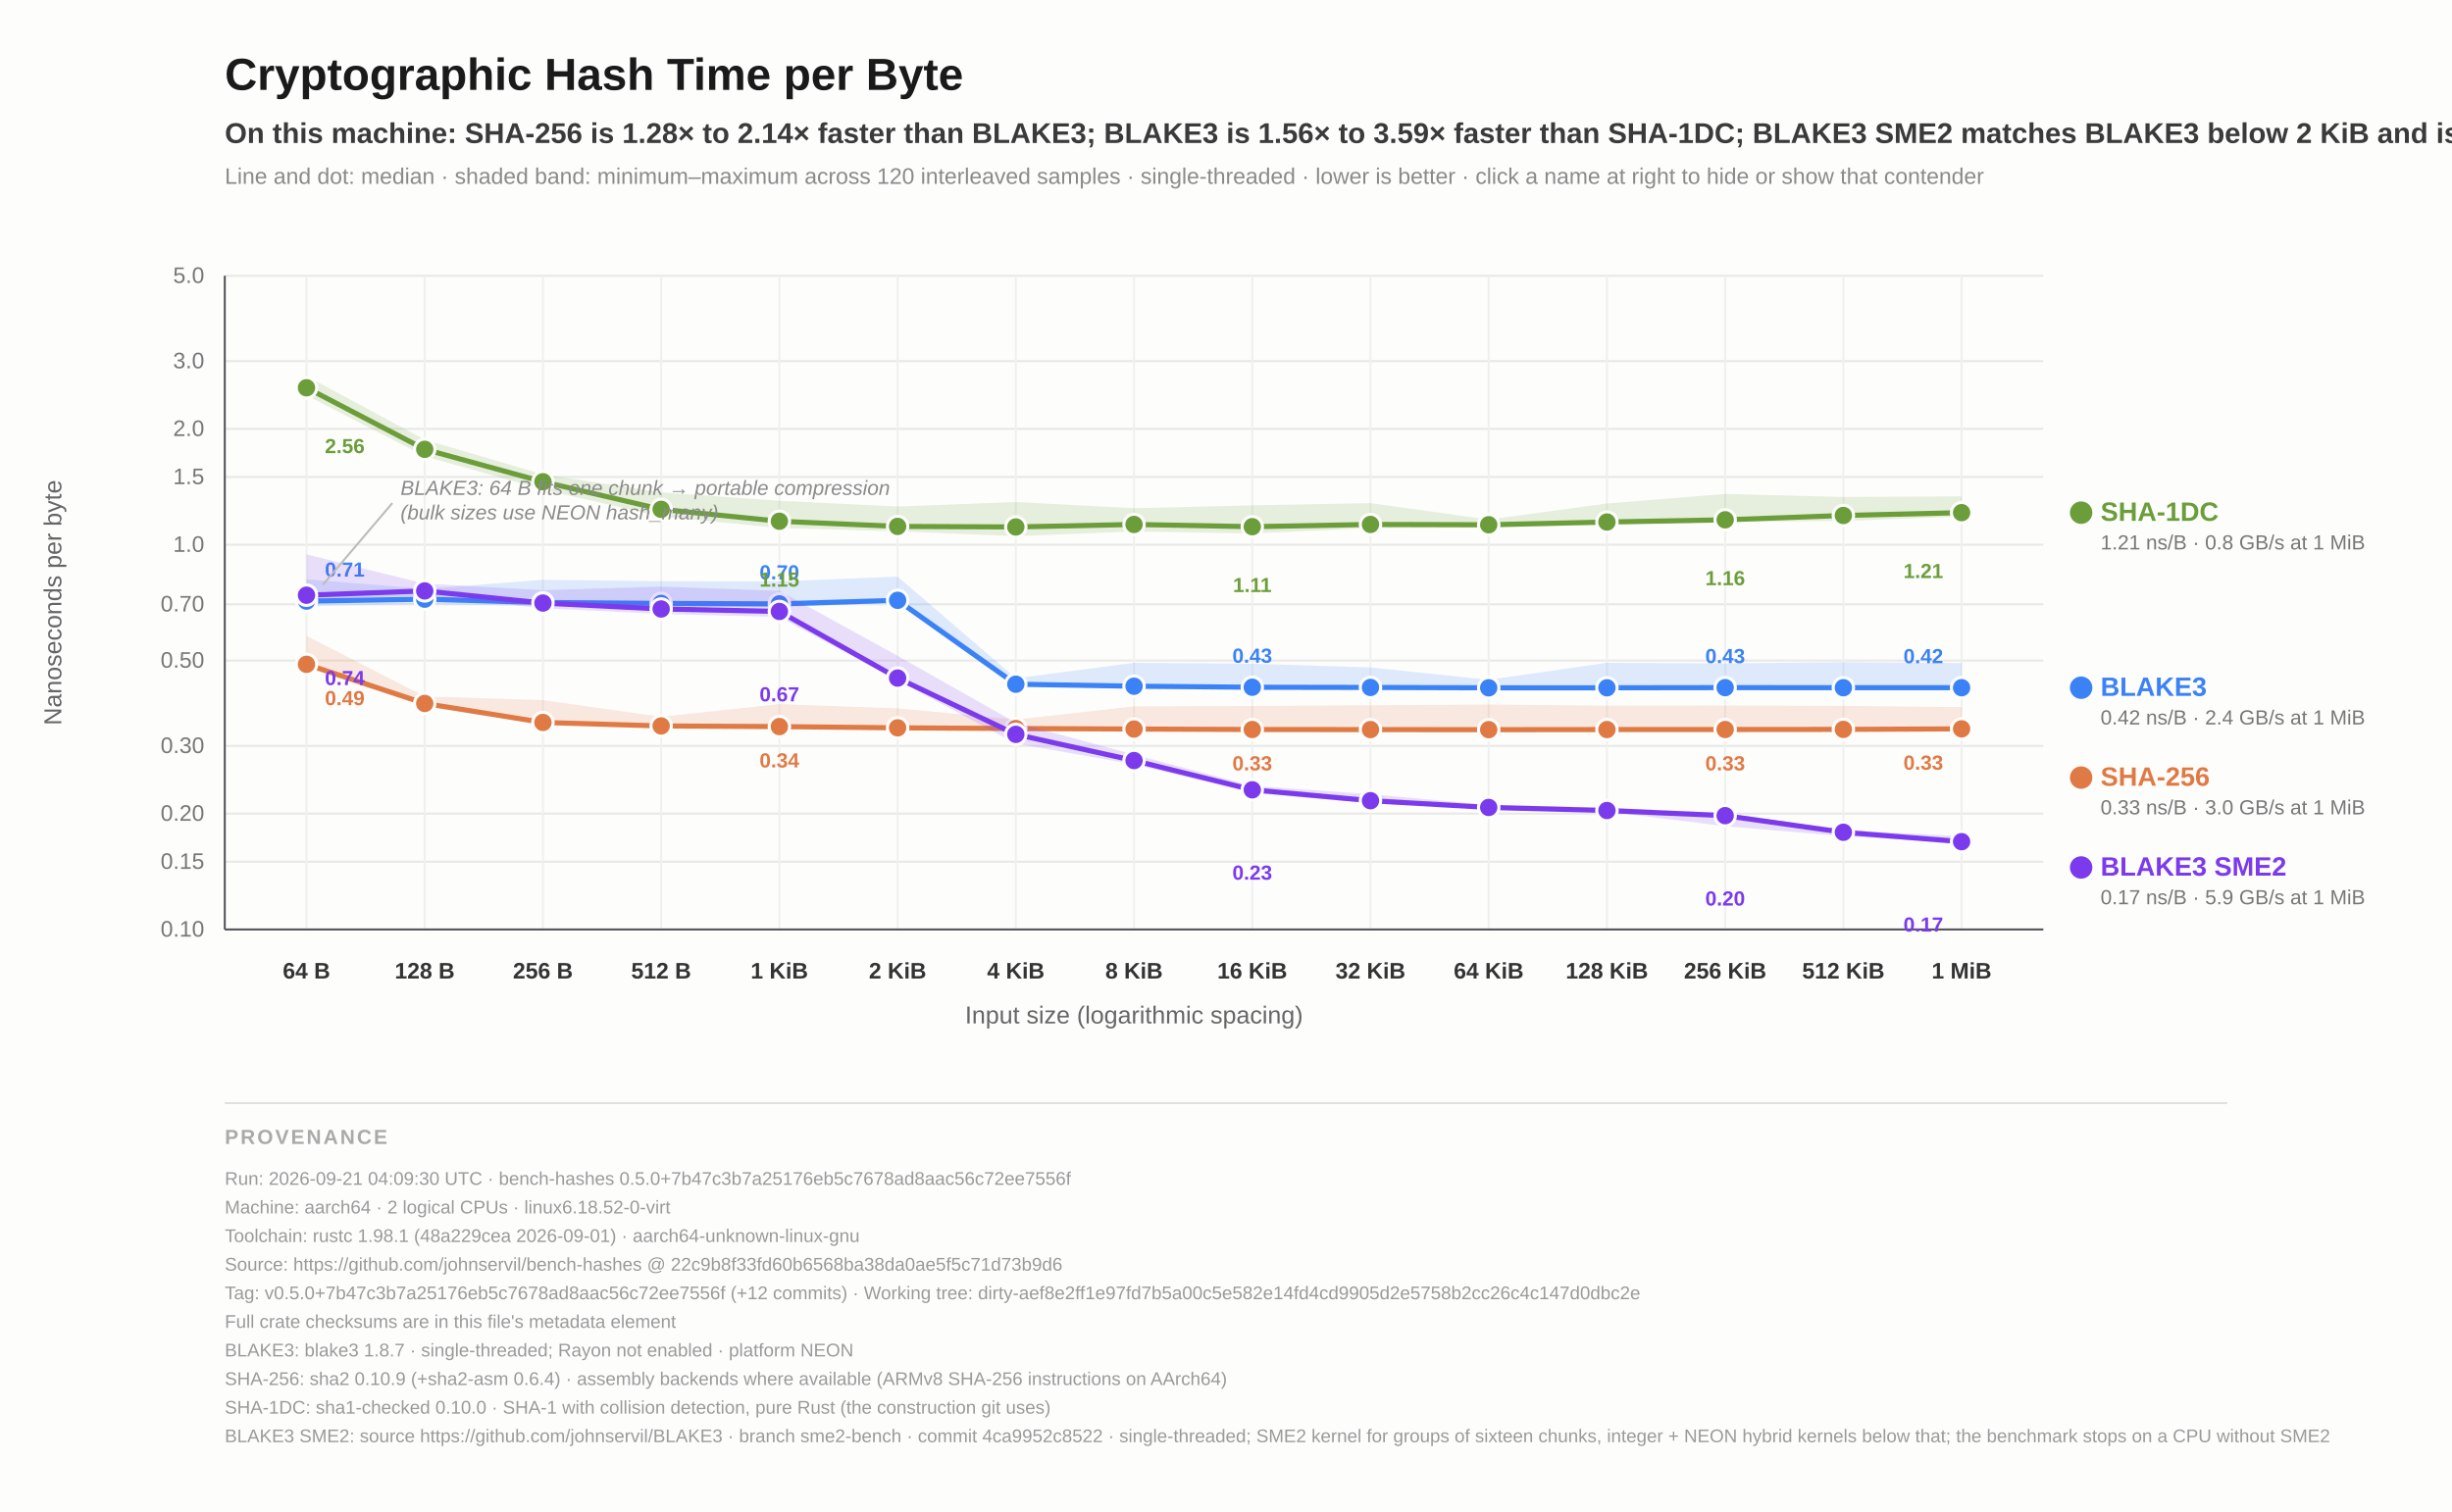
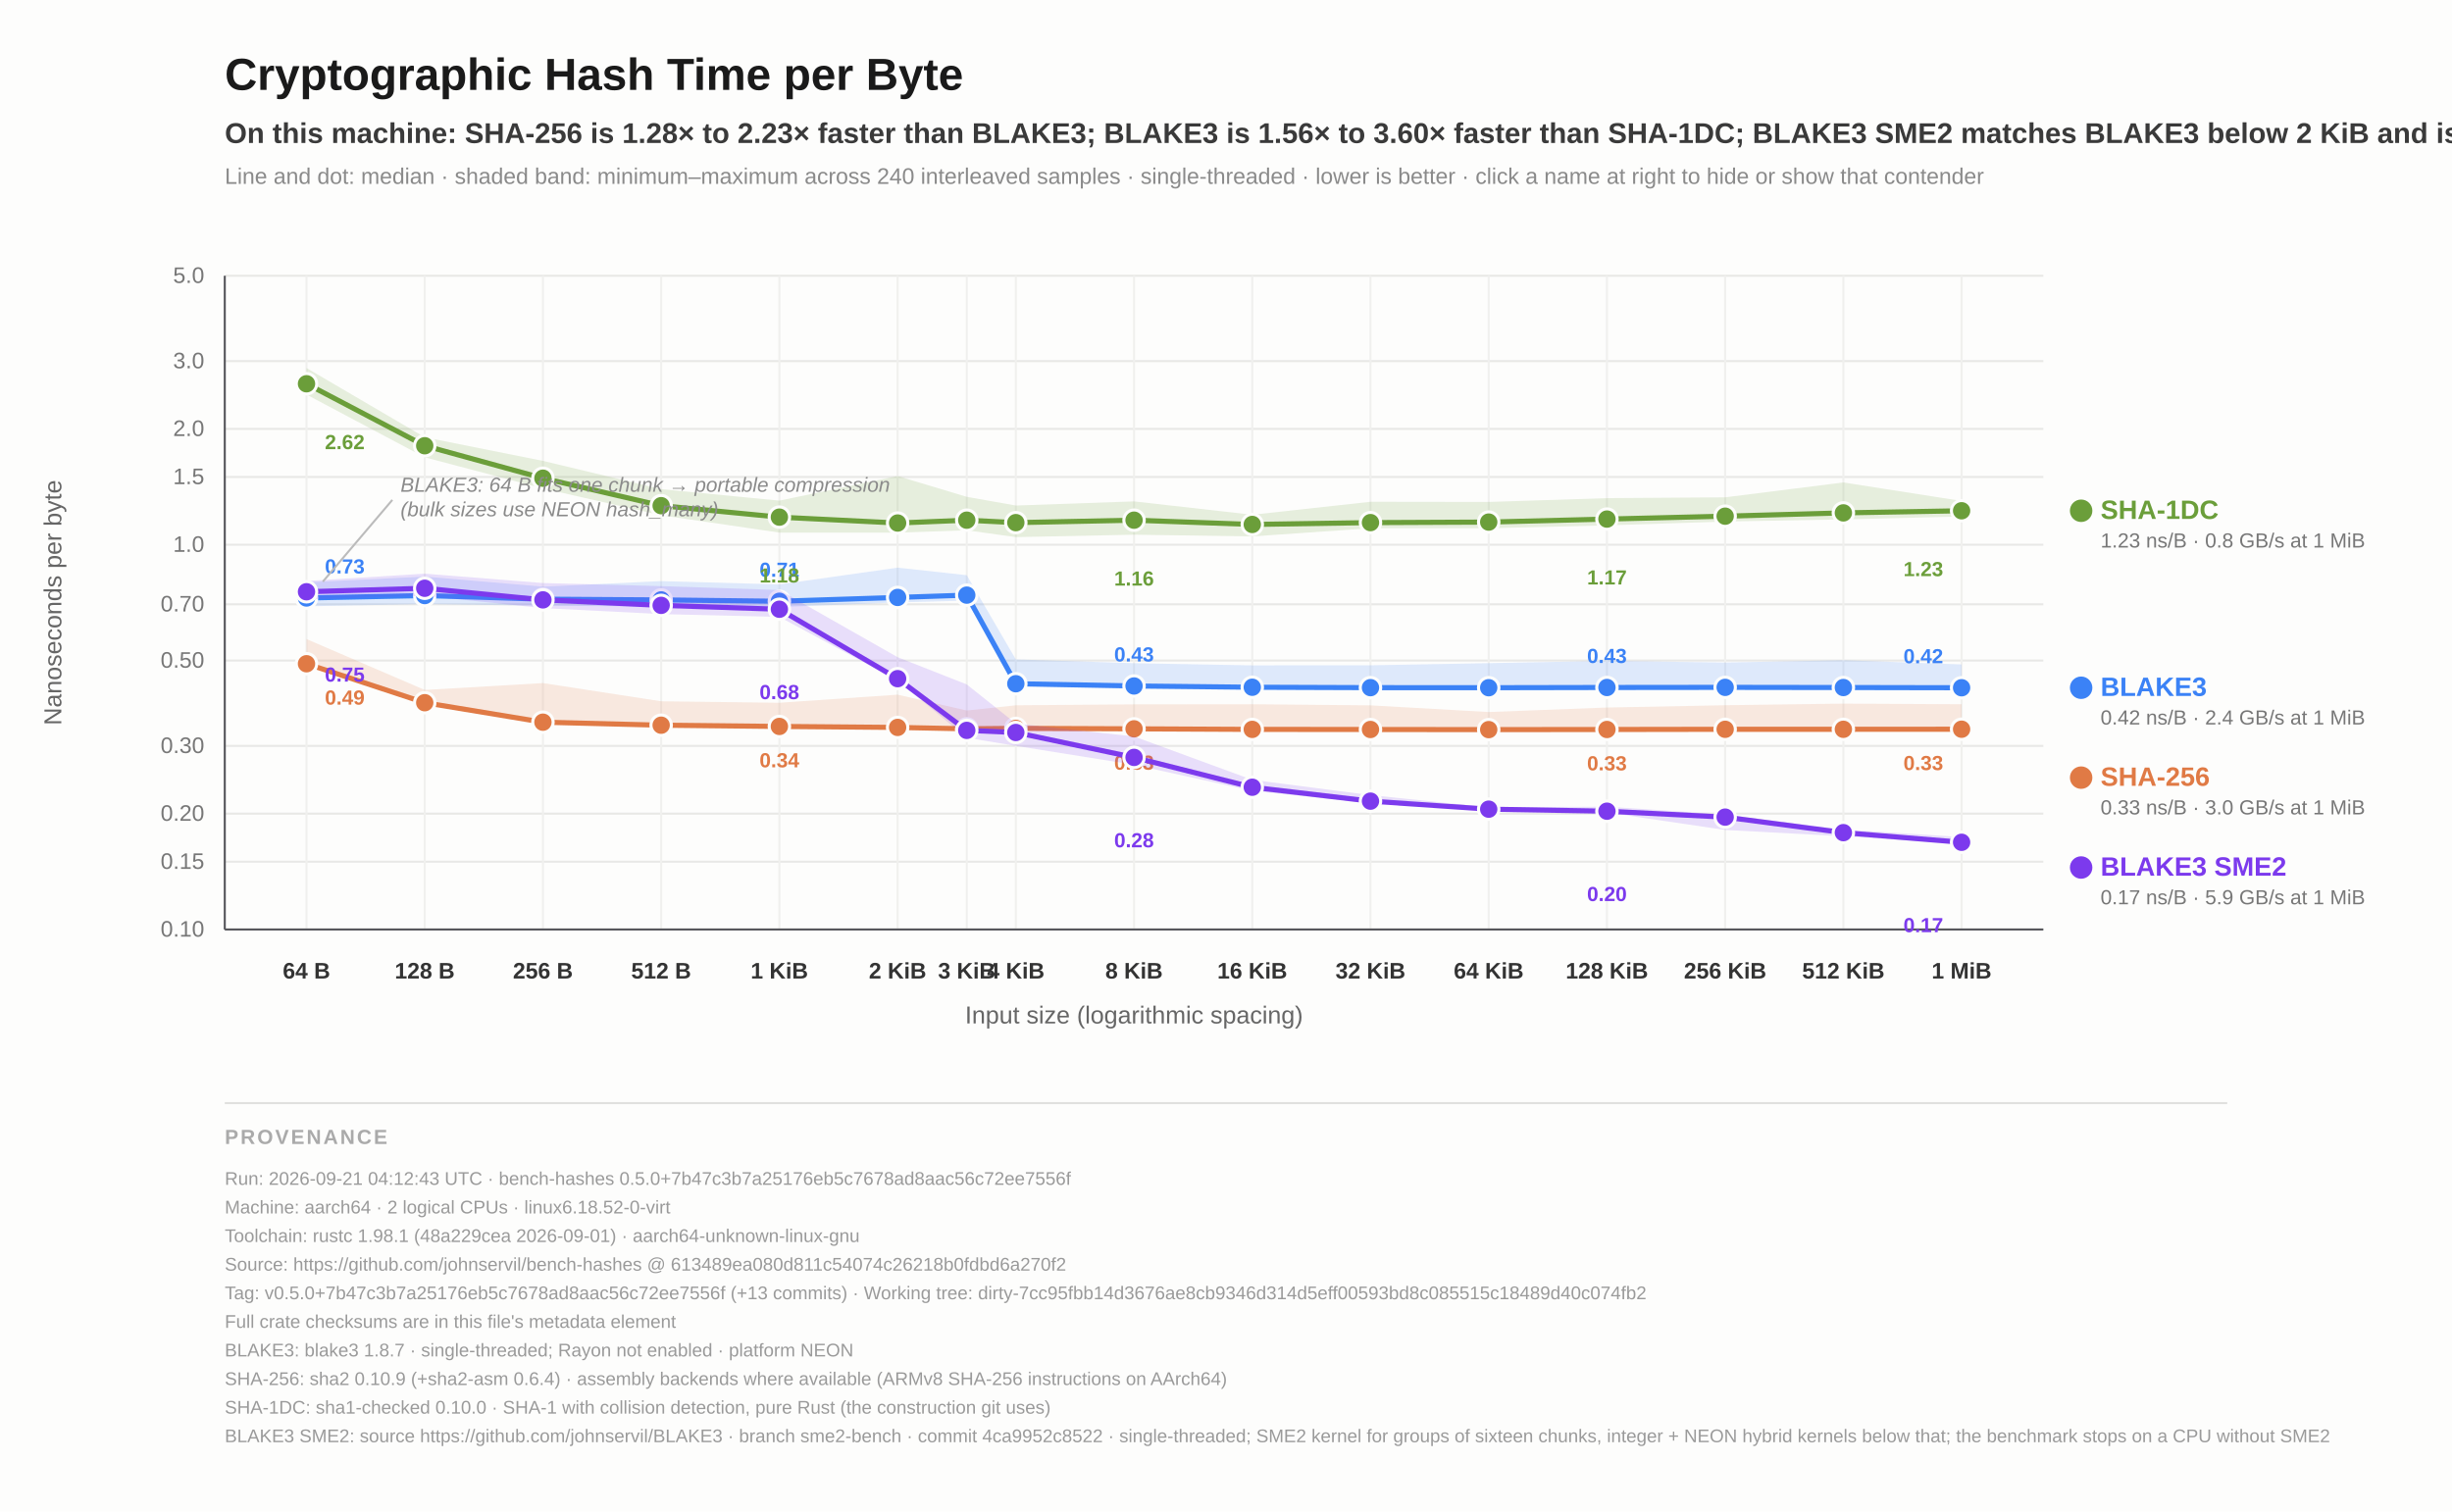
<svg xmlns="http://www.w3.org/2000/svg" viewBox="0 0 1200 740" width="1200" height="740">
  <rect width="1200" height="740" fill="#fdfdfc" />
  <style>
    text { font-family: -apple-system, "Segoe UI", "Helvetica Neue", Arial, sans-serif; }
    .title { font-size: 22px; font-weight: 700; fill: #1a1a1a; }
    .takeaway { font-size: 14px; font-weight: 600; fill: #3a3a3a; }
    .method { font-size: 11px; fill: #8a8a8a; }
    .axis-title { font-size: 12px; fill: #666666; }
    .tick-label { font-size: 11px; fill: #777777; }
    .size-label { font-size: 11px; font-weight: 600; fill: #333333; }
    .value-label { font-size: 10px; font-weight: 700; }
    .series-name { font-size: 13px; font-weight: 700; }
    .series-detail { font-size: 10px; fill: #777777; }
    .series-hint { font-size: 9px; fill: #b0b0b0; }
    .annotation { font-size: 10px; font-style: italic; fill: #8a8a8a; }
    .prov-head { font-size: 10px; font-weight: 700; fill: #aaaaaa; letter-spacing: 0.1em; }
    .prov { font-size: 9px; fill: #9a9a9a; }
    .grid { stroke: #e8e8e6; stroke-width: 1; }
    .grid-x { stroke: #f0f0ee; stroke-width: 1; }
    .axis { stroke: #55555a; stroke-width: 1; }
    .divider { stroke: #e0e0de; stroke-width: 1; }
    .series-label { cursor: pointer; transition: transform 0.3s ease; }
    .series-label:hover .series-name { text-decoration: underline; }
    .series-hint { display: none; }
    .marks { transition: opacity 0.3s ease; }
    .series[data-on="false"] .marks { opacity: 0; pointer-events: none; }
    .series[data-on="false"] .series-name { fill: #9a9a9a; }
    .series[data-on="false"] .series-detail { display: none; }
    .series[data-on="false"] .series-hint { display: inline; }
    .series[data-on="false"] .series-prov { display: none; }
    .series[data-on="false"] .series-swatch { fill: #fdfdfc; }
    .series-swatch { stroke-width: 2; transition: fill 0.3s ease; }
  </style>
  <text x="110" y="44" class="title">Cryptographic Hash Time per Byte</text>
-   <text id="takeaway" x="110" y="70" class="takeaway">On this machine: SHA-256 is 1.28× to 2.14× faster than BLAKE3; BLAKE3 is 1.56× to 3.59× faster than SHA-1DC; BLAKE3 SME2 matches BLAKE3 below 2 KiB and is up to 2.51× faster from there</text>
-   <text x="110" y="90" class="method">Line and dot: median · shaded band: minimum–maximum across 120 interleaved samples · single-threaded · lower is better · click a name at right to hide or show that contender</text>
+   <text id="takeaway" x="110" y="70" class="takeaway">On this machine: SHA-256 is 1.28× to 2.23× faster than BLAKE3; BLAKE3 is 1.56× to 3.60× faster than SHA-1DC; BLAKE3 SME2 matches BLAKE3 below 2 KiB and is up to 2.52× faster from there</text>
+   <text x="110" y="90" class="method">Line and dot: median · shaded band: minimum–maximum across 240 interleaved samples · single-threaded · lower is better · click a name at right to hide or show that contender</text>
  <g id="y-axis">
    <line x1="110.0" y1="455.00" x2="1000.0" y2="455.00" class="grid" />
    <text x="100.0" y="458.50" class="tick-label" text-anchor="end">0.10</text>
    <line x1="110.0" y1="421.83" x2="1000.0" y2="421.83" class="grid" />
    <text x="100.0" y="425.33" class="tick-label" text-anchor="end">0.15</text>
    <line x1="110.0" y1="398.30" x2="1000.0" y2="398.30" class="grid" />
    <text x="100.0" y="401.80" class="tick-label" text-anchor="end">0.20</text>
    <line x1="110.0" y1="365.13" x2="1000.0" y2="365.13" class="grid" />
    <text x="100.0" y="368.63" class="tick-label" text-anchor="end">0.30</text>
    <line x1="110.0" y1="323.35" x2="1000.0" y2="323.35" class="grid" />
    <text x="100.0" y="326.85" class="tick-label" text-anchor="end">0.50</text>
    <line x1="110.0" y1="295.83" x2="1000.0" y2="295.83" class="grid" />
    <text x="100.0" y="299.33" class="tick-label" text-anchor="end">0.70</text>
    <line x1="110.0" y1="266.65" x2="1000.0" y2="266.65" class="grid" />
    <text x="100.0" y="270.15" class="tick-label" text-anchor="end">1.0</text>
    <line x1="110.0" y1="233.48" x2="1000.0" y2="233.48" class="grid" />
    <text x="100.0" y="236.98" class="tick-label" text-anchor="end">1.5</text>
    <line x1="110.0" y1="209.95" x2="1000.0" y2="209.95" class="grid" />
    <text x="100.0" y="213.45" class="tick-label" text-anchor="end">2.0</text>
    <line x1="110.0" y1="176.79" x2="1000.0" y2="176.79" class="grid" />
    <text x="100.0" y="180.29" class="tick-label" text-anchor="end">3.0</text>
    <line x1="110.0" y1="135.00" x2="1000.0" y2="135.00" class="grid" />
    <text x="100.0" y="138.50" class="tick-label" text-anchor="end">5.0</text>
  </g>
  <text x="30" y="295.0" class="axis-title" text-anchor="middle" transform="rotate(-90 30 295.0)">Nanoseconds per byte</text>
  <line x1="150.00" y1="135.0" x2="150.00" y2="455.0" class="grid-x" />
  <text x="150.00" y="479.0" class="size-label" text-anchor="middle">64 B</text>
  <line x1="207.86" y1="135.0" x2="207.86" y2="455.0" class="grid-x" />
  <text x="207.86" y="479.0" class="size-label" text-anchor="middle">128 B</text>
  <line x1="265.71" y1="135.0" x2="265.71" y2="455.0" class="grid-x" />
  <text x="265.71" y="479.0" class="size-label" text-anchor="middle">256 B</text>
  <line x1="323.57" y1="135.0" x2="323.57" y2="455.0" class="grid-x" />
  <text x="323.57" y="479.0" class="size-label" text-anchor="middle">512 B</text>
  <line x1="381.43" y1="135.0" x2="381.43" y2="455.0" class="grid-x" />
  <text x="381.43" y="479.0" class="size-label" text-anchor="middle">1 KiB</text>
  <line x1="439.29" y1="135.0" x2="439.29" y2="455.0" class="grid-x" />
  <text x="439.29" y="479.0" class="size-label" text-anchor="middle">2 KiB</text>
+   <line x1="473.13" y1="135.0" x2="473.13" y2="455.0" class="grid-x" />
+   <text x="473.13" y="479.0" class="size-label" text-anchor="middle">3 KiB</text>
  <line x1="497.14" y1="135.0" x2="497.14" y2="455.0" class="grid-x" />
  <text x="497.14" y="479.0" class="size-label" text-anchor="middle">4 KiB</text>
  <line x1="555.00" y1="135.0" x2="555.00" y2="455.0" class="grid-x" />
  <text x="555.00" y="479.0" class="size-label" text-anchor="middle">8 KiB</text>
  <line x1="612.86" y1="135.0" x2="612.86" y2="455.0" class="grid-x" />
  <text x="612.86" y="479.0" class="size-label" text-anchor="middle">16 KiB</text>
  <line x1="670.71" y1="135.0" x2="670.71" y2="455.0" class="grid-x" />
  <text x="670.71" y="479.0" class="size-label" text-anchor="middle">32 KiB</text>
  <line x1="728.57" y1="135.0" x2="728.57" y2="455.0" class="grid-x" />
  <text x="728.57" y="479.0" class="size-label" text-anchor="middle">64 KiB</text>
  <line x1="786.43" y1="135.0" x2="786.43" y2="455.0" class="grid-x" />
  <text x="786.43" y="479.0" class="size-label" text-anchor="middle">128 KiB</text>
  <line x1="844.29" y1="135.0" x2="844.29" y2="455.0" class="grid-x" />
  <text x="844.29" y="479.0" class="size-label" text-anchor="middle">256 KiB</text>
  <line x1="902.14" y1="135.0" x2="902.14" y2="455.0" class="grid-x" />
  <text x="902.14" y="479.0" class="size-label" text-anchor="middle">512 KiB</text>
  <line x1="960.00" y1="135.0" x2="960.00" y2="455.0" class="grid-x" />
  <text x="960.00" y="479.0" class="size-label" text-anchor="middle">1 MiB</text>
  <text x="555.0" y="501.0" class="axis-title" text-anchor="middle">Input size (logarithmic spacing)</text>
  <line x1="110.0" y1="135.0" x2="110.0" y2="455.0" class="axis" />
  <line x1="110.0" y1="455.0" x2="1000.0" y2="455.0" class="axis" />
  <g class="series" id="series-0" data-on="true">
    <g class="marks">
-       <path class="band" d="M 150.00 283.54 L 207.86 288.27 L 265.71 283.84 L 323.57 284.52 L 381.43 284.64 L 439.29 282.26 L 497.14 332.04 L 555.00 324.47 L 612.86 324.92 L 670.71 326.75 L 728.57 332.77 L 786.43 324.46 L 844.29 324.76 L 902.14 324.15 L 960.00 324.59 L 960.00 337.28 L 902.14 337.22 L 844.29 337.24 L 786.43 337.25 L 728.57 337.27 L 670.71 337.19 L 612.86 337.07 L 555.00 336.65 L 497.14 335.63 L 439.29 294.94 L 381.43 297.19 L 323.57 296.96 L 265.71 296.57 L 207.86 295.71 L 150.00 296.67 Z" fill="#3b82f6" fill-opacity="0.16" stroke="none" />
-       <path class="median" d="M 150.00 294.27 L 207.86 293.31 L 265.71 294.92 L 323.57 295.38 L 381.43 295.62 L 439.29 293.87 L 497.14 334.94 L 555.00 335.91 L 612.86 336.42 L 670.71 336.52 L 728.57 336.70 L 786.43 336.69 L 844.29 336.61 L 902.14 336.65 L 960.00 336.65" fill="none" stroke="#3b82f6" stroke-width="2.5" stroke-linejoin="round" stroke-linecap="round" />
-       <circle class="dot" data-size="0" cx="150.00" cy="294.27" r="5" fill="#3b82f6" stroke="#fdfdfc" stroke-width="1.5">
-         </circle>
-       <text class="value-label" data-size="0" data-offset="-12.0" x="159.00" y="282.27" fill="#3b82f6" text-anchor="start">0.71</text>
-       <circle class="dot" data-size="1" cx="207.86" cy="293.31" r="5" fill="#3b82f6" stroke="#fdfdfc" stroke-width="1.5">
-         </circle>
-       <circle class="dot" data-size="2" cx="265.71" cy="294.92" r="5" fill="#3b82f6" stroke="#fdfdfc" stroke-width="1.5">
-         </circle>
-       <circle class="dot" data-size="3" cx="323.57" cy="295.38" r="5" fill="#3b82f6" stroke="#fdfdfc" stroke-width="1.5">
-         </circle>
-       <circle class="dot" data-size="4" cx="381.43" cy="295.62" r="5" fill="#3b82f6" stroke="#fdfdfc" stroke-width="1.5">
-         </circle>
-       <text class="value-label" data-size="4" data-offset="-12.0" x="381.43" y="283.62" fill="#3b82f6" text-anchor="middle">0.70</text>
-       <circle class="dot" data-size="5" cx="439.29" cy="293.87" r="5" fill="#3b82f6" stroke="#fdfdfc" stroke-width="1.5">
-         </circle>
-       <circle class="dot" data-size="6" cx="497.14" cy="334.94" r="5" fill="#3b82f6" stroke="#fdfdfc" stroke-width="1.5">
-         </circle>
-       <circle class="dot" data-size="7" cx="555.00" cy="335.91" r="5" fill="#3b82f6" stroke="#fdfdfc" stroke-width="1.5">
-         </circle>
-       <circle class="dot" data-size="8" cx="612.86" cy="336.42" r="5" fill="#3b82f6" stroke="#fdfdfc" stroke-width="1.5">
-         </circle>
-       <text class="value-label" data-size="8" data-offset="-12.0" x="612.86" y="324.42" fill="#3b82f6" text-anchor="middle">0.43</text>
-       <circle class="dot" data-size="9" cx="670.71" cy="336.52" r="5" fill="#3b82f6" stroke="#fdfdfc" stroke-width="1.5">
-         </circle>
-       <circle class="dot" data-size="10" cx="728.57" cy="336.70" r="5" fill="#3b82f6" stroke="#fdfdfc" stroke-width="1.5">
-         </circle>
-       <circle class="dot" data-size="11" cx="786.43" cy="336.69" r="5" fill="#3b82f6" stroke="#fdfdfc" stroke-width="1.5">
-         </circle>
-       <circle class="dot" data-size="12" cx="844.29" cy="336.61" r="5" fill="#3b82f6" stroke="#fdfdfc" stroke-width="1.5">
-         </circle>
-       <text class="value-label" data-size="12" data-offset="-12.0" x="844.29" y="324.61" fill="#3b82f6" text-anchor="middle">0.43</text>
-       <circle class="dot" data-size="13" cx="902.14" cy="336.65" r="5" fill="#3b82f6" stroke="#fdfdfc" stroke-width="1.5">
-         </circle>
-       <circle class="dot" data-size="14" cx="960.00" cy="336.65" r="5" fill="#3b82f6" stroke="#fdfdfc" stroke-width="1.5">
-         </circle>
-       <text class="value-label" data-size="14" data-offset="-12.0" x="951.00" y="324.65" fill="#3b82f6" text-anchor="end">0.42</text>
-     </g>
-     <g class="series-label" transform="translate(0 336.65)">
+       <path class="band" d="M 150.00 285.08 L 207.86 282.24 L 265.71 287.17 L 323.57 284.47 L 381.43 286.08 L 439.29 277.88 L 473.13 281.57 L 497.14 322.79 L 555.00 324.65 L 612.86 325.72 L 670.71 325.68 L 728.57 324.63 L 786.43 323.53 L 844.29 324.33 L 902.14 323.18 L 960.00 325.26 L 960.00 337.22 L 902.14 337.21 L 844.29 337.21 L 786.43 337.23 L 728.57 337.30 L 670.71 337.19 L 612.86 337.08 L 555.00 336.72 L 497.14 335.81 L 473.13 294.00 L 439.29 294.91 L 381.43 297.18 L 323.57 296.91 L 265.71 296.51 L 207.86 295.70 L 150.00 296.80 Z" fill="#3b82f6" fill-opacity="0.16" stroke="none" />
+       <path class="median" d="M 150.00 292.73 L 207.86 291.54 L 265.71 293.31 L 323.57 293.67 L 381.43 294.34 L 439.29 292.46 L 473.13 291.33 L 497.14 334.70 L 555.00 335.80 L 612.86 336.42 L 670.71 336.62 L 728.57 336.65 L 786.43 336.54 L 844.29 336.48 L 902.14 336.56 L 960.00 336.67" fill="none" stroke="#3b82f6" stroke-width="2.5" stroke-linejoin="round" stroke-linecap="round" />
+       <circle class="dot" data-size="0" cx="150.00" cy="292.73" r="5" fill="#3b82f6" stroke="#fdfdfc" stroke-width="1.5">
+         </circle>
+       <text class="value-label" data-size="0" data-offset="-12.0" x="159.00" y="280.73" fill="#3b82f6" text-anchor="start">0.73</text>
+       <circle class="dot" data-size="1" cx="207.86" cy="291.54" r="5" fill="#3b82f6" stroke="#fdfdfc" stroke-width="1.5">
+         </circle>
+       <circle class="dot" data-size="2" cx="265.71" cy="293.31" r="5" fill="#3b82f6" stroke="#fdfdfc" stroke-width="1.5">
+         </circle>
+       <circle class="dot" data-size="3" cx="323.57" cy="293.67" r="5" fill="#3b82f6" stroke="#fdfdfc" stroke-width="1.5">
+         </circle>
+       <circle class="dot" data-size="4" cx="381.43" cy="294.34" r="5" fill="#3b82f6" stroke="#fdfdfc" stroke-width="1.5">
+         </circle>
+       <text class="value-label" data-size="4" data-offset="-12.0" x="381.43" y="282.34" fill="#3b82f6" text-anchor="middle">0.71</text>
+       <circle class="dot" data-size="5" cx="439.29" cy="292.46" r="5" fill="#3b82f6" stroke="#fdfdfc" stroke-width="1.5">
+         </circle>
+       <circle class="dot" data-size="6" cx="473.13" cy="291.33" r="5" fill="#3b82f6" stroke="#fdfdfc" stroke-width="1.5">
+         </circle>
+       <circle class="dot" data-size="7" cx="497.14" cy="334.70" r="5" fill="#3b82f6" stroke="#fdfdfc" stroke-width="1.5">
+         </circle>
+       <circle class="dot" data-size="8" cx="555.00" cy="335.80" r="5" fill="#3b82f6" stroke="#fdfdfc" stroke-width="1.5">
+         </circle>
+       <text class="value-label" data-size="8" data-offset="-12.0" x="555.00" y="323.80" fill="#3b82f6" text-anchor="middle">0.43</text>
+       <circle class="dot" data-size="9" cx="612.86" cy="336.42" r="5" fill="#3b82f6" stroke="#fdfdfc" stroke-width="1.5">
+         </circle>
+       <circle class="dot" data-size="10" cx="670.71" cy="336.62" r="5" fill="#3b82f6" stroke="#fdfdfc" stroke-width="1.5">
+         </circle>
+       <circle class="dot" data-size="11" cx="728.57" cy="336.65" r="5" fill="#3b82f6" stroke="#fdfdfc" stroke-width="1.5">
+         </circle>
+       <circle class="dot" data-size="12" cx="786.43" cy="336.54" r="5" fill="#3b82f6" stroke="#fdfdfc" stroke-width="1.5">
+         </circle>
+       <text class="value-label" data-size="12" data-offset="-12.0" x="786.43" y="324.54" fill="#3b82f6" text-anchor="middle">0.43</text>
+       <circle class="dot" data-size="13" cx="844.29" cy="336.48" r="5" fill="#3b82f6" stroke="#fdfdfc" stroke-width="1.5">
+         </circle>
+       <circle class="dot" data-size="14" cx="902.14" cy="336.56" r="5" fill="#3b82f6" stroke="#fdfdfc" stroke-width="1.5">
+         </circle>
+       <circle class="dot" data-size="15" cx="960.00" cy="336.67" r="5" fill="#3b82f6" stroke="#fdfdfc" stroke-width="1.5">
+         </circle>
+       <text class="value-label" data-size="15" data-offset="-12.0" x="951.00" y="324.67" fill="#3b82f6" text-anchor="end">0.42</text>
+     </g>
+     <g class="series-label" transform="translate(0 336.67)">
      <rect x="1010.0" y="-14" width="180.0" height="40" fill="transparent" />
      <circle class="series-swatch" cx="1018.5" cy="0" r="4.5" fill="#3b82f6" stroke="#3b82f6" />
      <text class="series-name" x="1028.0" y="4" fill="#3b82f6">BLAKE3</text>
      <text class="series-detail" x="1028.0" y="18">0.42 ns/B · 2.4 GB/s at 1 MiB</text>
      <text class="series-hint" x="1028.0" y="18">hidden · click to show</text>
    </g>
    <text class="prov series-prov" x="110.0" y="664.0">BLAKE3: blake3 1.8.7 · single-threaded; Rayon not enabled · platform NEON</text>
  </g>
  <g class="series" id="series-1" data-on="true">
    <g class="marks">
-       <path class="band" d="M 150.00 311.28 L 207.86 340.93 L 265.71 342.73 L 323.57 350.88 L 381.43 344.69 L 439.29 346.75 L 497.14 352.25 L 555.00 345.78 L 612.86 345.59 L 670.71 345.26 L 728.57 344.89 L 786.43 345.46 L 844.29 345.37 L 902.14 345.54 L 960.00 346.17 L 960.00 357.51 L 902.14 357.63 L 844.29 357.64 L 786.43 357.66 L 728.57 357.65 L 670.71 357.69 L 612.86 357.65 L 555.00 357.61 L 497.14 357.49 L 439.29 357.12 L 381.43 356.36 L 323.57 356.03 L 265.71 354.49 L 207.86 345.79 L 150.00 326.76 Z" fill="#e07a45" fill-opacity="0.16" stroke="none" />
-       <path class="median" d="M 150.00 325.20 L 207.86 344.36 L 265.71 353.66 L 323.57 355.37 L 381.43 355.69 L 439.29 356.29 L 497.14 356.63 L 555.00 356.88 L 612.86 357.11 L 670.71 357.15 L 728.57 357.19 L 786.43 357.13 L 844.29 357.11 L 902.14 357.06 L 960.00 356.79" fill="none" stroke="#e07a45" stroke-width="2.5" stroke-linejoin="round" stroke-linecap="round" />
-       <circle class="dot" data-size="0" cx="150.00" cy="325.20" r="5" fill="#e07a45" stroke="#fdfdfc" stroke-width="1.5">
-         </circle>
-       <text class="value-label" data-size="0" data-offset="20.0" x="159.00" y="345.20" fill="#e07a45" text-anchor="start">0.49</text>
-       <circle class="dot" data-size="1" cx="207.86" cy="344.36" r="5" fill="#e07a45" stroke="#fdfdfc" stroke-width="1.5">
-         </circle>
-       <circle class="dot" data-size="2" cx="265.71" cy="353.66" r="5" fill="#e07a45" stroke="#fdfdfc" stroke-width="1.5">
-         </circle>
-       <circle class="dot" data-size="3" cx="323.57" cy="355.37" r="5" fill="#e07a45" stroke="#fdfdfc" stroke-width="1.5">
-         </circle>
-       <circle class="dot" data-size="4" cx="381.43" cy="355.69" r="5" fill="#e07a45" stroke="#fdfdfc" stroke-width="1.5">
-         </circle>
-       <text class="value-label" data-size="4" data-offset="20.0" x="381.43" y="375.69" fill="#e07a45" text-anchor="middle">0.34</text>
-       <circle class="dot" data-size="5" cx="439.29" cy="356.29" r="5" fill="#e07a45" stroke="#fdfdfc" stroke-width="1.5">
-         </circle>
-       <circle class="dot" data-size="6" cx="497.14" cy="356.63" r="5" fill="#e07a45" stroke="#fdfdfc" stroke-width="1.5">
-         </circle>
-       <circle class="dot" data-size="7" cx="555.00" cy="356.88" r="5" fill="#e07a45" stroke="#fdfdfc" stroke-width="1.5">
-         </circle>
-       <circle class="dot" data-size="8" cx="612.86" cy="357.11" r="5" fill="#e07a45" stroke="#fdfdfc" stroke-width="1.5">
-         </circle>
-       <text class="value-label" data-size="8" data-offset="20.0" x="612.86" y="377.11" fill="#e07a45" text-anchor="middle">0.33</text>
-       <circle class="dot" data-size="9" cx="670.71" cy="357.15" r="5" fill="#e07a45" stroke="#fdfdfc" stroke-width="1.5">
-         </circle>
-       <circle class="dot" data-size="10" cx="728.57" cy="357.19" r="5" fill="#e07a45" stroke="#fdfdfc" stroke-width="1.5">
-         </circle>
-       <circle class="dot" data-size="11" cx="786.43" cy="357.13" r="5" fill="#e07a45" stroke="#fdfdfc" stroke-width="1.5">
-         </circle>
-       <circle class="dot" data-size="12" cx="844.29" cy="357.11" r="5" fill="#e07a45" stroke="#fdfdfc" stroke-width="1.5">
-         </circle>
-       <text class="value-label" data-size="12" data-offset="20.0" x="844.29" y="377.11" fill="#e07a45" text-anchor="middle">0.33</text>
-       <circle class="dot" data-size="13" cx="902.14" cy="357.06" r="5" fill="#e07a45" stroke="#fdfdfc" stroke-width="1.5">
-         </circle>
-       <circle class="dot" data-size="14" cx="960.00" cy="356.79" r="5" fill="#e07a45" stroke="#fdfdfc" stroke-width="1.5">
-         </circle>
-       <text class="value-label" data-size="14" data-offset="20.0" x="951.00" y="376.79" fill="#e07a45" text-anchor="end">0.33</text>
-     </g>
-     <g class="series-label" transform="translate(0 380.65)">
+       <path class="band" d="M 150.00 312.84 L 207.86 337.75 L 265.71 334.38 L 323.57 343.30 L 381.43 344.02 L 439.29 340.05 L 473.13 347.82 L 497.14 345.26 L 555.00 344.81 L 612.86 344.75 L 670.71 345.29 L 728.57 348.55 L 786.43 346.35 L 844.29 345.23 L 902.14 344.44 L 960.00 344.75 L 960.00 357.77 L 902.14 357.62 L 844.29 357.70 L 786.43 357.63 L 728.57 357.71 L 670.71 357.69 L 612.86 357.65 L 555.00 357.56 L 497.14 357.50 L 473.13 357.39 L 439.29 357.23 L 381.43 356.32 L 323.57 355.93 L 265.71 354.52 L 207.86 344.86 L 150.00 325.74 Z" fill="#e07a45" fill-opacity="0.16" stroke="none" />
+       <path class="median" d="M 150.00 324.92 L 207.86 343.99 L 265.71 353.53 L 323.57 355.00 L 381.43 355.61 L 439.29 356.09 L 473.13 356.78 L 497.14 356.55 L 555.00 356.78 L 612.86 357.05 L 670.71 357.10 L 728.57 357.17 L 786.43 357.10 L 844.29 357.01 L 902.14 357.01 L 960.00 356.97" fill="none" stroke="#e07a45" stroke-width="2.5" stroke-linejoin="round" stroke-linecap="round" />
+       <circle class="dot" data-size="0" cx="150.00" cy="324.92" r="5" fill="#e07a45" stroke="#fdfdfc" stroke-width="1.5">
+         </circle>
+       <text class="value-label" data-size="0" data-offset="20.0" x="159.00" y="344.92" fill="#e07a45" text-anchor="start">0.49</text>
+       <circle class="dot" data-size="1" cx="207.86" cy="343.99" r="5" fill="#e07a45" stroke="#fdfdfc" stroke-width="1.5">
+         </circle>
+       <circle class="dot" data-size="2" cx="265.71" cy="353.53" r="5" fill="#e07a45" stroke="#fdfdfc" stroke-width="1.5">
+         </circle>
+       <circle class="dot" data-size="3" cx="323.57" cy="355.00" r="5" fill="#e07a45" stroke="#fdfdfc" stroke-width="1.5">
+         </circle>
+       <circle class="dot" data-size="4" cx="381.43" cy="355.61" r="5" fill="#e07a45" stroke="#fdfdfc" stroke-width="1.5">
+         </circle>
+       <text class="value-label" data-size="4" data-offset="20.0" x="381.43" y="375.61" fill="#e07a45" text-anchor="middle">0.34</text>
+       <circle class="dot" data-size="5" cx="439.29" cy="356.09" r="5" fill="#e07a45" stroke="#fdfdfc" stroke-width="1.5">
+         </circle>
+       <circle class="dot" data-size="6" cx="473.13" cy="356.78" r="5" fill="#e07a45" stroke="#fdfdfc" stroke-width="1.5">
+         </circle>
+       <circle class="dot" data-size="7" cx="497.14" cy="356.55" r="5" fill="#e07a45" stroke="#fdfdfc" stroke-width="1.5">
+         </circle>
+       <circle class="dot" data-size="8" cx="555.00" cy="356.78" r="5" fill="#e07a45" stroke="#fdfdfc" stroke-width="1.5">
+         </circle>
+       <text class="value-label" data-size="8" data-offset="20.0" x="555.00" y="376.78" fill="#e07a45" text-anchor="middle">0.33</text>
+       <circle class="dot" data-size="9" cx="612.86" cy="357.05" r="5" fill="#e07a45" stroke="#fdfdfc" stroke-width="1.5">
+         </circle>
+       <circle class="dot" data-size="10" cx="670.71" cy="357.10" r="5" fill="#e07a45" stroke="#fdfdfc" stroke-width="1.5">
+         </circle>
+       <circle class="dot" data-size="11" cx="728.57" cy="357.17" r="5" fill="#e07a45" stroke="#fdfdfc" stroke-width="1.5">
+         </circle>
+       <circle class="dot" data-size="12" cx="786.43" cy="357.10" r="5" fill="#e07a45" stroke="#fdfdfc" stroke-width="1.5">
+         </circle>
+       <text class="value-label" data-size="12" data-offset="20.0" x="786.43" y="377.10" fill="#e07a45" text-anchor="middle">0.33</text>
+       <circle class="dot" data-size="13" cx="844.29" cy="357.01" r="5" fill="#e07a45" stroke="#fdfdfc" stroke-width="1.5">
+         </circle>
+       <circle class="dot" data-size="14" cx="902.14" cy="357.01" r="5" fill="#e07a45" stroke="#fdfdfc" stroke-width="1.5">
+         </circle>
+       <circle class="dot" data-size="15" cx="960.00" cy="356.97" r="5" fill="#e07a45" stroke="#fdfdfc" stroke-width="1.5">
+         </circle>
+       <text class="value-label" data-size="15" data-offset="20.0" x="951.00" y="376.97" fill="#e07a45" text-anchor="end">0.33</text>
+     </g>
+     <g class="series-label" transform="translate(0 380.67)">
      <rect x="1010.0" y="-14" width="180.0" height="40" fill="transparent" />
      <circle class="series-swatch" cx="1018.5" cy="0" r="4.5" fill="#e07a45" stroke="#e07a45" />
      <text class="series-name" x="1028.0" y="4" fill="#e07a45">SHA-256</text>
      <text class="series-detail" x="1028.0" y="18">0.33 ns/B · 3.0 GB/s at 1 MiB</text>
      <text class="series-hint" x="1028.0" y="18">hidden · click to show</text>
    </g>
    <text class="prov series-prov" x="110.0" y="678.0">SHA-256: sha2 0.10.9 (+sha2-asm 0.6.4) · assembly backends where available (ARMv8 SHA-256 instructions on AArch64)</text>
  </g>
  <g class="series" id="series-2" data-on="true">
    <g class="marks">
-       <path class="band" d="M 150.00 184.06 L 207.86 215.26 L 265.71 232.23 L 323.57 241.04 L 381.43 245.15 L 439.29 247.95 L 497.14 245.76 L 555.00 248.78 L 612.86 247.37 L 670.71 246.29 L 728.57 254.36 L 786.43 246.46 L 844.29 241.80 L 902.14 243.29 L 960.00 243.00 L 960.00 252.85 L 902.14 254.99 L 844.29 255.52 L 786.43 256.81 L 728.57 258.30 L 670.71 258.51 L 612.86 261.13 L 555.00 260.16 L 497.14 262.46 L 439.29 260.07 L 381.43 258.47 L 323.57 252.82 L 265.71 239.65 L 207.86 223.33 L 150.00 193.51 Z" fill="#6b9e3a" fill-opacity="0.16" stroke="none" />
-       <path class="median" d="M 150.00 189.82 L 207.86 219.95 L 265.71 235.83 L 323.57 249.33 L 381.43 255.16 L 439.29 257.69 L 497.14 257.96 L 555.00 256.73 L 612.86 257.83 L 670.71 256.73 L 728.57 256.88 L 786.43 255.54 L 844.29 254.46 L 902.14 252.34 L 960.00 250.96" fill="none" stroke="#6b9e3a" stroke-width="2.5" stroke-linejoin="round" stroke-linecap="round" />
-       <circle class="dot" data-size="0" cx="150.00" cy="189.82" r="5" fill="#6b9e3a" stroke="#fdfdfc" stroke-width="1.5">
-         </circle>
-       <text class="value-label" data-size="0" data-offset="32.0" x="159.00" y="221.82" fill="#6b9e3a" text-anchor="start">2.56</text>
-       <circle class="dot" data-size="1" cx="207.86" cy="219.95" r="5" fill="#6b9e3a" stroke="#fdfdfc" stroke-width="1.5">
-         </circle>
-       <circle class="dot" data-size="2" cx="265.71" cy="235.83" r="5" fill="#6b9e3a" stroke="#fdfdfc" stroke-width="1.5">
-         </circle>
-       <circle class="dot" data-size="3" cx="323.57" cy="249.33" r="5" fill="#6b9e3a" stroke="#fdfdfc" stroke-width="1.5">
-         </circle>
-       <circle class="dot" data-size="4" cx="381.43" cy="255.16" r="5" fill="#6b9e3a" stroke="#fdfdfc" stroke-width="1.5">
-         </circle>
-       <text class="value-label" data-size="4" data-offset="32.0" x="381.43" y="287.16" fill="#6b9e3a" text-anchor="middle">1.15</text>
-       <circle class="dot" data-size="5" cx="439.29" cy="257.69" r="5" fill="#6b9e3a" stroke="#fdfdfc" stroke-width="1.5">
-         </circle>
-       <circle class="dot" data-size="6" cx="497.14" cy="257.96" r="5" fill="#6b9e3a" stroke="#fdfdfc" stroke-width="1.5">
-         </circle>
-       <circle class="dot" data-size="7" cx="555.00" cy="256.73" r="5" fill="#6b9e3a" stroke="#fdfdfc" stroke-width="1.5">
-         </circle>
-       <circle class="dot" data-size="8" cx="612.86" cy="257.83" r="5" fill="#6b9e3a" stroke="#fdfdfc" stroke-width="1.5">
-         </circle>
-       <text class="value-label" data-size="8" data-offset="32.0" x="612.86" y="289.83" fill="#6b9e3a" text-anchor="middle">1.11</text>
-       <circle class="dot" data-size="9" cx="670.71" cy="256.73" r="5" fill="#6b9e3a" stroke="#fdfdfc" stroke-width="1.5">
-         </circle>
-       <circle class="dot" data-size="10" cx="728.57" cy="256.88" r="5" fill="#6b9e3a" stroke="#fdfdfc" stroke-width="1.5">
-         </circle>
-       <circle class="dot" data-size="11" cx="786.43" cy="255.54" r="5" fill="#6b9e3a" stroke="#fdfdfc" stroke-width="1.5">
-         </circle>
-       <circle class="dot" data-size="12" cx="844.29" cy="254.46" r="5" fill="#6b9e3a" stroke="#fdfdfc" stroke-width="1.5">
-         </circle>
-       <text class="value-label" data-size="12" data-offset="32.0" x="844.29" y="286.46" fill="#6b9e3a" text-anchor="middle">1.16</text>
-       <circle class="dot" data-size="13" cx="902.14" cy="252.34" r="5" fill="#6b9e3a" stroke="#fdfdfc" stroke-width="1.5">
-         </circle>
-       <circle class="dot" data-size="14" cx="960.00" cy="250.96" r="5" fill="#6b9e3a" stroke="#fdfdfc" stroke-width="1.5">
-         </circle>
-       <text class="value-label" data-size="14" data-offset="32.0" x="951.00" y="282.96" fill="#6b9e3a" text-anchor="end">1.21</text>
-     </g>
-     <g class="series-label" transform="translate(0 250.96)">
+       <path class="band" d="M 150.00 180.14 L 207.86 214.04 L 265.71 225.61 L 323.57 239.45 L 381.43 245.07 L 439.29 233.03 L 473.13 243.21 L 497.14 247.46 L 555.00 245.44 L 612.86 251.98 L 670.71 245.63 L 728.57 245.71 L 786.43 243.85 L 844.29 243.45 L 902.14 236.17 L 960.00 245.23 L 960.00 252.83 L 902.14 254.26 L 844.29 255.29 L 786.43 257.18 L 728.57 258.59 L 670.71 258.57 L 612.86 262.59 L 555.00 261.75 L 497.14 262.93 L 473.13 259.58 L 439.29 260.75 L 381.43 260.72 L 323.57 252.24 L 265.71 239.11 L 207.86 223.87 L 150.00 193.15 Z" fill="#6b9e3a" fill-opacity="0.16" stroke="none" />
+       <path class="median" d="M 150.00 187.86 L 207.86 218.20 L 265.71 234.10 L 323.57 247.54 L 381.43 253.15 L 439.29 256.03 L 473.13 254.64 L 497.14 255.84 L 555.00 254.64 L 612.86 256.73 L 670.71 255.83 L 728.57 255.57 L 786.43 254.10 L 844.29 252.68 L 902.14 251.07 L 960.00 250.03" fill="none" stroke="#6b9e3a" stroke-width="2.5" stroke-linejoin="round" stroke-linecap="round" />
+       <circle class="dot" data-size="0" cx="150.00" cy="187.86" r="5" fill="#6b9e3a" stroke="#fdfdfc" stroke-width="1.5">
+         </circle>
+       <text class="value-label" data-size="0" data-offset="32.0" x="159.00" y="219.86" fill="#6b9e3a" text-anchor="start">2.62</text>
+       <circle class="dot" data-size="1" cx="207.86" cy="218.20" r="5" fill="#6b9e3a" stroke="#fdfdfc" stroke-width="1.5">
+         </circle>
+       <circle class="dot" data-size="2" cx="265.71" cy="234.10" r="5" fill="#6b9e3a" stroke="#fdfdfc" stroke-width="1.5">
+         </circle>
+       <circle class="dot" data-size="3" cx="323.57" cy="247.54" r="5" fill="#6b9e3a" stroke="#fdfdfc" stroke-width="1.5">
+         </circle>
+       <circle class="dot" data-size="4" cx="381.43" cy="253.15" r="5" fill="#6b9e3a" stroke="#fdfdfc" stroke-width="1.5">
+         </circle>
+       <text class="value-label" data-size="4" data-offset="32.0" x="381.43" y="285.15" fill="#6b9e3a" text-anchor="middle">1.18</text>
+       <circle class="dot" data-size="5" cx="439.29" cy="256.03" r="5" fill="#6b9e3a" stroke="#fdfdfc" stroke-width="1.5">
+         </circle>
+       <circle class="dot" data-size="6" cx="473.13" cy="254.64" r="5" fill="#6b9e3a" stroke="#fdfdfc" stroke-width="1.5">
+         </circle>
+       <circle class="dot" data-size="7" cx="497.14" cy="255.84" r="5" fill="#6b9e3a" stroke="#fdfdfc" stroke-width="1.5">
+         </circle>
+       <circle class="dot" data-size="8" cx="555.00" cy="254.64" r="5" fill="#6b9e3a" stroke="#fdfdfc" stroke-width="1.5">
+         </circle>
+       <text class="value-label" data-size="8" data-offset="32.0" x="555.00" y="286.64" fill="#6b9e3a" text-anchor="middle">1.16</text>
+       <circle class="dot" data-size="9" cx="612.86" cy="256.73" r="5" fill="#6b9e3a" stroke="#fdfdfc" stroke-width="1.5">
+         </circle>
+       <circle class="dot" data-size="10" cx="670.71" cy="255.83" r="5" fill="#6b9e3a" stroke="#fdfdfc" stroke-width="1.5">
+         </circle>
+       <circle class="dot" data-size="11" cx="728.57" cy="255.57" r="5" fill="#6b9e3a" stroke="#fdfdfc" stroke-width="1.5">
+         </circle>
+       <circle class="dot" data-size="12" cx="786.43" cy="254.10" r="5" fill="#6b9e3a" stroke="#fdfdfc" stroke-width="1.5">
+         </circle>
+       <text class="value-label" data-size="12" data-offset="32.0" x="786.43" y="286.10" fill="#6b9e3a" text-anchor="middle">1.17</text>
+       <circle class="dot" data-size="13" cx="844.29" cy="252.68" r="5" fill="#6b9e3a" stroke="#fdfdfc" stroke-width="1.5">
+         </circle>
+       <circle class="dot" data-size="14" cx="902.14" cy="251.07" r="5" fill="#6b9e3a" stroke="#fdfdfc" stroke-width="1.5">
+         </circle>
+       <circle class="dot" data-size="15" cx="960.00" cy="250.03" r="5" fill="#6b9e3a" stroke="#fdfdfc" stroke-width="1.5">
+         </circle>
+       <text class="value-label" data-size="15" data-offset="32.0" x="951.00" y="282.03" fill="#6b9e3a" text-anchor="end">1.23</text>
+     </g>
+     <g class="series-label" transform="translate(0 250.03)">
      <rect x="1010.0" y="-14" width="180.0" height="40" fill="transparent" />
      <circle class="series-swatch" cx="1018.5" cy="0" r="4.5" fill="#6b9e3a" stroke="#6b9e3a" />
      <text class="series-name" x="1028.0" y="4" fill="#6b9e3a">SHA-1DC</text>
-       <text class="series-detail" x="1028.0" y="18">1.21 ns/B · 0.8 GB/s at 1 MiB</text>
+       <text class="series-detail" x="1028.0" y="18">1.23 ns/B · 0.8 GB/s at 1 MiB</text>
      <text class="series-hint" x="1028.0" y="18">hidden · click to show</text>
    </g>
    <text class="prov series-prov" x="110.0" y="692.0">SHA-1DC: sha1-checked 0.10.0 · SHA-1 with collision detection, pure Rust (the construction git uses)</text>
  </g>
  <g class="series" id="series-3" data-on="true">
    <g class="marks">
-       <path class="band" d="M 150.00 271.40 L 207.86 285.73 L 265.71 288.89 L 323.57 287.16 L 381.43 289.20 L 439.29 321.04 L 497.14 353.80 L 555.00 369.38 L 612.86 384.71 L 670.71 388.77 L 728.57 394.02 L 786.43 395.33 L 844.29 398.12 L 902.14 406.40 L 960.00 409.35 L 960.00 412.57 L 902.14 409.34 L 844.29 404.43 L 786.43 397.30 L 728.57 395.72 L 670.71 393.17 L 612.86 388.15 L 555.00 374.18 L 497.14 364.00 L 439.29 333.05 L 381.43 302.01 L 323.57 300.57 L 265.71 297.74 L 207.86 291.69 L 150.00 293.47 Z" fill="#7c3aed" fill-opacity="0.16" stroke="none" />
-       <path class="median" d="M 150.00 291.37 L 207.86 289.27 L 265.71 295.21 L 323.57 298.11 L 381.43 299.32 L 439.29 331.92 L 497.14 359.48 L 555.00 372.31 L 612.86 386.63 L 670.71 391.96 L 728.57 395.26 L 786.43 396.77 L 844.29 399.28 L 902.14 407.42 L 960.00 412.02" fill="none" stroke="#7c3aed" stroke-width="2.5" stroke-linejoin="round" stroke-linecap="round" />
-       <circle class="dot" data-size="0" cx="150.00" cy="291.37" r="5" fill="#7c3aed" stroke="#fdfdfc" stroke-width="1.5">
-         </circle>
-       <text class="value-label" data-size="0" data-offset="44.0" x="159.00" y="335.37" fill="#7c3aed" text-anchor="start">0.74</text>
-       <circle class="dot" data-size="1" cx="207.86" cy="289.27" r="5" fill="#7c3aed" stroke="#fdfdfc" stroke-width="1.5">
-         </circle>
-       <circle class="dot" data-size="2" cx="265.71" cy="295.21" r="5" fill="#7c3aed" stroke="#fdfdfc" stroke-width="1.5">
-         </circle>
-       <circle class="dot" data-size="3" cx="323.57" cy="298.11" r="5" fill="#7c3aed" stroke="#fdfdfc" stroke-width="1.5">
-         </circle>
-       <circle class="dot" data-size="4" cx="381.43" cy="299.32" r="5" fill="#7c3aed" stroke="#fdfdfc" stroke-width="1.5">
-         </circle>
-       <text class="value-label" data-size="4" data-offset="44.0" x="381.43" y="343.32" fill="#7c3aed" text-anchor="middle">0.67</text>
-       <circle class="dot" data-size="5" cx="439.29" cy="331.92" r="5" fill="#7c3aed" stroke="#fdfdfc" stroke-width="1.5">
-         </circle>
-       <circle class="dot" data-size="6" cx="497.14" cy="359.48" r="5" fill="#7c3aed" stroke="#fdfdfc" stroke-width="1.5">
-         </circle>
-       <circle class="dot" data-size="7" cx="555.00" cy="372.31" r="5" fill="#7c3aed" stroke="#fdfdfc" stroke-width="1.5">
-         </circle>
-       <circle class="dot" data-size="8" cx="612.86" cy="386.63" r="5" fill="#7c3aed" stroke="#fdfdfc" stroke-width="1.5">
-         </circle>
-       <text class="value-label" data-size="8" data-offset="44.0" x="612.86" y="430.63" fill="#7c3aed" text-anchor="middle">0.23</text>
-       <circle class="dot" data-size="9" cx="670.71" cy="391.96" r="5" fill="#7c3aed" stroke="#fdfdfc" stroke-width="1.5">
-         </circle>
-       <circle class="dot" data-size="10" cx="728.57" cy="395.26" r="5" fill="#7c3aed" stroke="#fdfdfc" stroke-width="1.5">
-         </circle>
-       <circle class="dot" data-size="11" cx="786.43" cy="396.77" r="5" fill="#7c3aed" stroke="#fdfdfc" stroke-width="1.5">
-         </circle>
-       <circle class="dot" data-size="12" cx="844.29" cy="399.28" r="5" fill="#7c3aed" stroke="#fdfdfc" stroke-width="1.5">
-         </circle>
-       <text class="value-label" data-size="12" data-offset="44.0" x="844.29" y="443.28" fill="#7c3aed" text-anchor="middle">0.20</text>
-       <circle class="dot" data-size="13" cx="902.14" cy="407.42" r="5" fill="#7c3aed" stroke="#fdfdfc" stroke-width="1.5">
-         </circle>
-       <circle class="dot" data-size="14" cx="960.00" cy="412.02" r="5" fill="#7c3aed" stroke="#fdfdfc" stroke-width="1.5">
-         </circle>
-       <text class="value-label" data-size="14" data-offset="44.0" x="951.00" y="456.02" fill="#7c3aed" text-anchor="end">0.17</text>
-     </g>
-     <g class="series-label" transform="translate(0 424.65)">
+       <path class="band" d="M 150.00 284.40 L 207.86 280.82 L 265.71 285.41 L 323.57 286.92 L 381.43 288.82 L 439.29 321.71 L 473.13 335.06 L 497.14 354.18 L 555.00 360.51 L 612.86 381.76 L 670.71 389.22 L 728.57 395.22 L 786.43 394.89 L 844.29 398.73 L 902.14 406.13 L 960.00 409.75 L 960.00 412.98 L 902.14 409.37 L 844.29 406.28 L 786.43 397.74 L 728.57 396.76 L 670.71 393.09 L 612.86 387.14 L 555.00 374.38 L 497.14 365.12 L 473.13 361.15 L 439.29 333.11 L 381.43 302.00 L 323.57 300.61 L 265.71 297.68 L 207.86 291.67 L 150.00 293.44 Z" fill="#7c3aed" fill-opacity="0.16" stroke="none" />
+       <path class="median" d="M 150.00 289.68 L 207.86 287.97 L 265.71 293.65 L 323.57 296.34 L 381.43 298.24 L 439.29 332.22 L 473.13 357.54 L 497.14 358.57 L 555.00 370.77 L 612.86 385.37 L 670.71 392.18 L 728.57 396.11 L 786.43 397.10 L 844.29 400.00 L 902.14 407.60 L 960.00 412.32" fill="none" stroke="#7c3aed" stroke-width="2.5" stroke-linejoin="round" stroke-linecap="round" />
+       <circle class="dot" data-size="0" cx="150.00" cy="289.68" r="5" fill="#7c3aed" stroke="#fdfdfc" stroke-width="1.5">
+         </circle>
+       <text class="value-label" data-size="0" data-offset="44.0" x="159.00" y="333.68" fill="#7c3aed" text-anchor="start">0.75</text>
+       <circle class="dot" data-size="1" cx="207.86" cy="287.97" r="5" fill="#7c3aed" stroke="#fdfdfc" stroke-width="1.5">
+         </circle>
+       <circle class="dot" data-size="2" cx="265.71" cy="293.65" r="5" fill="#7c3aed" stroke="#fdfdfc" stroke-width="1.5">
+         </circle>
+       <circle class="dot" data-size="3" cx="323.57" cy="296.34" r="5" fill="#7c3aed" stroke="#fdfdfc" stroke-width="1.5">
+         </circle>
+       <circle class="dot" data-size="4" cx="381.43" cy="298.24" r="5" fill="#7c3aed" stroke="#fdfdfc" stroke-width="1.5">
+         </circle>
+       <text class="value-label" data-size="4" data-offset="44.0" x="381.43" y="342.24" fill="#7c3aed" text-anchor="middle">0.68</text>
+       <circle class="dot" data-size="5" cx="439.29" cy="332.22" r="5" fill="#7c3aed" stroke="#fdfdfc" stroke-width="1.5">
+         </circle>
+       <circle class="dot" data-size="6" cx="473.13" cy="357.54" r="5" fill="#7c3aed" stroke="#fdfdfc" stroke-width="1.5">
+         </circle>
+       <circle class="dot" data-size="7" cx="497.14" cy="358.57" r="5" fill="#7c3aed" stroke="#fdfdfc" stroke-width="1.5">
+         </circle>
+       <circle class="dot" data-size="8" cx="555.00" cy="370.77" r="5" fill="#7c3aed" stroke="#fdfdfc" stroke-width="1.5">
+         </circle>
+       <text class="value-label" data-size="8" data-offset="44.0" x="555.00" y="414.77" fill="#7c3aed" text-anchor="middle">0.28</text>
+       <circle class="dot" data-size="9" cx="612.86" cy="385.37" r="5" fill="#7c3aed" stroke="#fdfdfc" stroke-width="1.5">
+         </circle>
+       <circle class="dot" data-size="10" cx="670.71" cy="392.18" r="5" fill="#7c3aed" stroke="#fdfdfc" stroke-width="1.5">
+         </circle>
+       <circle class="dot" data-size="11" cx="728.57" cy="396.11" r="5" fill="#7c3aed" stroke="#fdfdfc" stroke-width="1.5">
+         </circle>
+       <circle class="dot" data-size="12" cx="786.43" cy="397.10" r="5" fill="#7c3aed" stroke="#fdfdfc" stroke-width="1.5">
+         </circle>
+       <text class="value-label" data-size="12" data-offset="44.0" x="786.43" y="441.10" fill="#7c3aed" text-anchor="middle">0.20</text>
+       <circle class="dot" data-size="13" cx="844.29" cy="400.00" r="5" fill="#7c3aed" stroke="#fdfdfc" stroke-width="1.5">
+         </circle>
+       <circle class="dot" data-size="14" cx="902.14" cy="407.60" r="5" fill="#7c3aed" stroke="#fdfdfc" stroke-width="1.5">
+         </circle>
+       <circle class="dot" data-size="15" cx="960.00" cy="412.32" r="5" fill="#7c3aed" stroke="#fdfdfc" stroke-width="1.5">
+         </circle>
+       <text class="value-label" data-size="15" data-offset="44.0" x="951.00" y="456.32" fill="#7c3aed" text-anchor="end">0.17</text>
+     </g>
+     <g class="series-label" transform="translate(0 424.67)">
      <rect x="1010.0" y="-14" width="180.0" height="40" fill="transparent" />
      <circle class="series-swatch" cx="1018.5" cy="0" r="4.5" fill="#7c3aed" stroke="#7c3aed" />
      <text class="series-name" x="1028.0" y="4" fill="#7c3aed">BLAKE3 SME2</text>
      <text class="series-detail" x="1028.0" y="18">0.17 ns/B · 5.9 GB/s at 1 MiB</text>
      <text class="series-hint" x="1028.0" y="18">hidden · click to show</text>
    </g>
    <text class="prov series-prov" x="110.0" y="706.0">BLAKE3 SME2: source https://github.com/johnservil/BLAKE3 · branch sme2-bench · commit 4ca9952c8522 · single-threaded; SME2 kernel for groups of sixteen chunks, integer + NEON hybrid kernels below that; the benchmark stops on a CPU without SME2</text>
  </g>
-   <g id="elbow" transform="translate(150.00 294.27)">
+   <g id="elbow" transform="translate(150.00 292.73)">
    <line x1="8" y1="-8" x2="42" y2="-48" stroke="#bbbbbb" stroke-width="1" />
    <text x="46" y="-52" class="annotation">BLAKE3: 64 B fits one chunk → portable compression</text>
    <text x="46" y="-40" class="annotation">(bulk sizes use NEON hash_many)</text>
  </g>
  <line x1="110.0" y1="540.0" x2="1090.0" y2="540.0" class="divider" />
  <text x="110.0" y="560.0" class="prov-head">PROVENANCE</text>
-   <text class="prov" x="110.0" y="580.0">Run: 2026-09-21 04:09:30 UTC · bench-hashes 0.5.0+7b47c3b7a25176eb5c7678ad8aac56c72ee7556f</text>
+   <text class="prov" x="110.0" y="580.0">Run: 2026-09-21 04:12:43 UTC · bench-hashes 0.5.0+7b47c3b7a25176eb5c7678ad8aac56c72ee7556f</text>
  <text class="prov" x="110.0" y="594.0">Machine: aarch64 · 2 logical CPUs · linux6.18.52-0-virt</text>
  <text class="prov" x="110.0" y="608.0">Toolchain: rustc 1.98.1 (48a229cea 2026-09-01) · aarch64-unknown-linux-gnu</text>
-   <text class="prov" x="110.0" y="622.0">Source: https://github.com/johnservil/bench-hashes @ 22c9b8f33fd60b6568ba38da0ae5f5c71d73b9d6</text>
-   <text class="prov" x="110.0" y="636.0">Tag: v0.5.0+7b47c3b7a25176eb5c7678ad8aac56c72ee7556f (+12 commits) · Working tree: dirty-aef8e2ff1e97fd7b5a00c5e582e14fd4cd9905d2e5758b2cc26c4c147d0dbc2e</text>
+   <text class="prov" x="110.0" y="622.0">Source: https://github.com/johnservil/bench-hashes @ 613489ea080d811c54074c26218b0fdbd6a270f2</text>
+   <text class="prov" x="110.0" y="636.0">Tag: v0.5.0+7b47c3b7a25176eb5c7678ad8aac56c72ee7556f (+13 commits) · Working tree: dirty-7cc95fbb14d3676ae8cb9346d314d5eff00593bd8c085515c18489d40c074fb2</text>
  <text class="prov" x="110.0" y="650.0">Full crate checksums are in this file's metadata element</text>
</svg>
